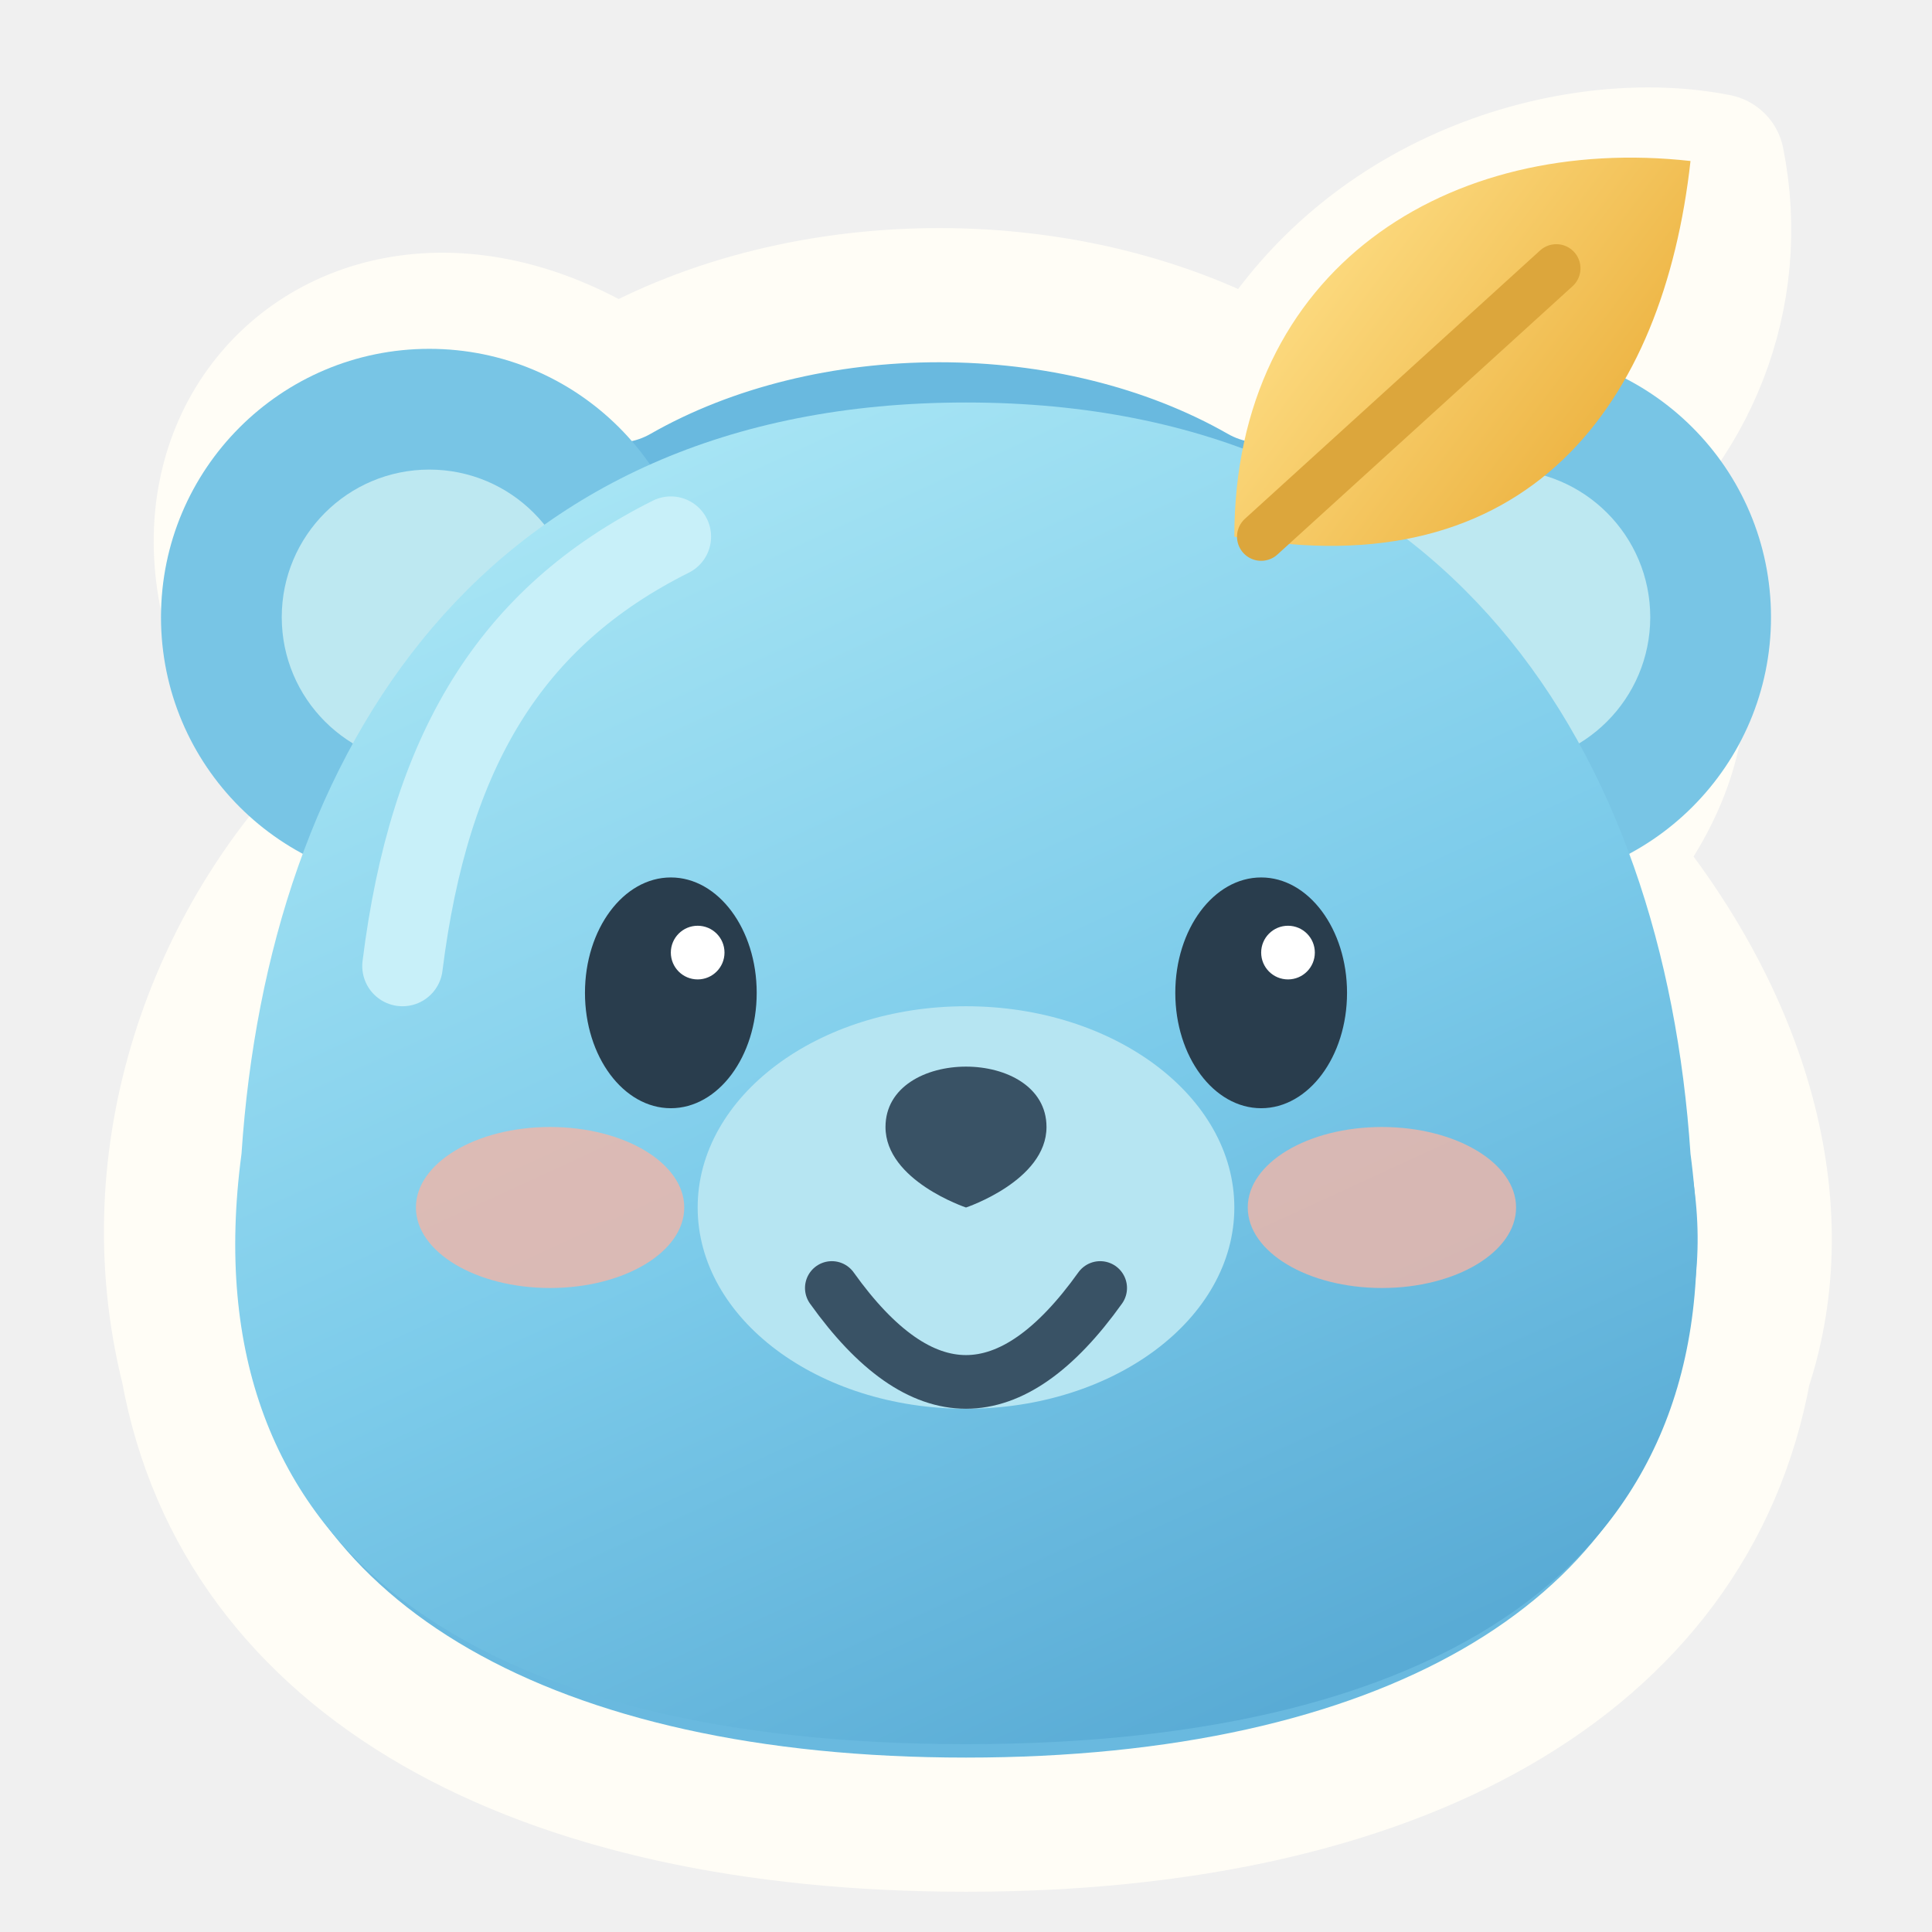
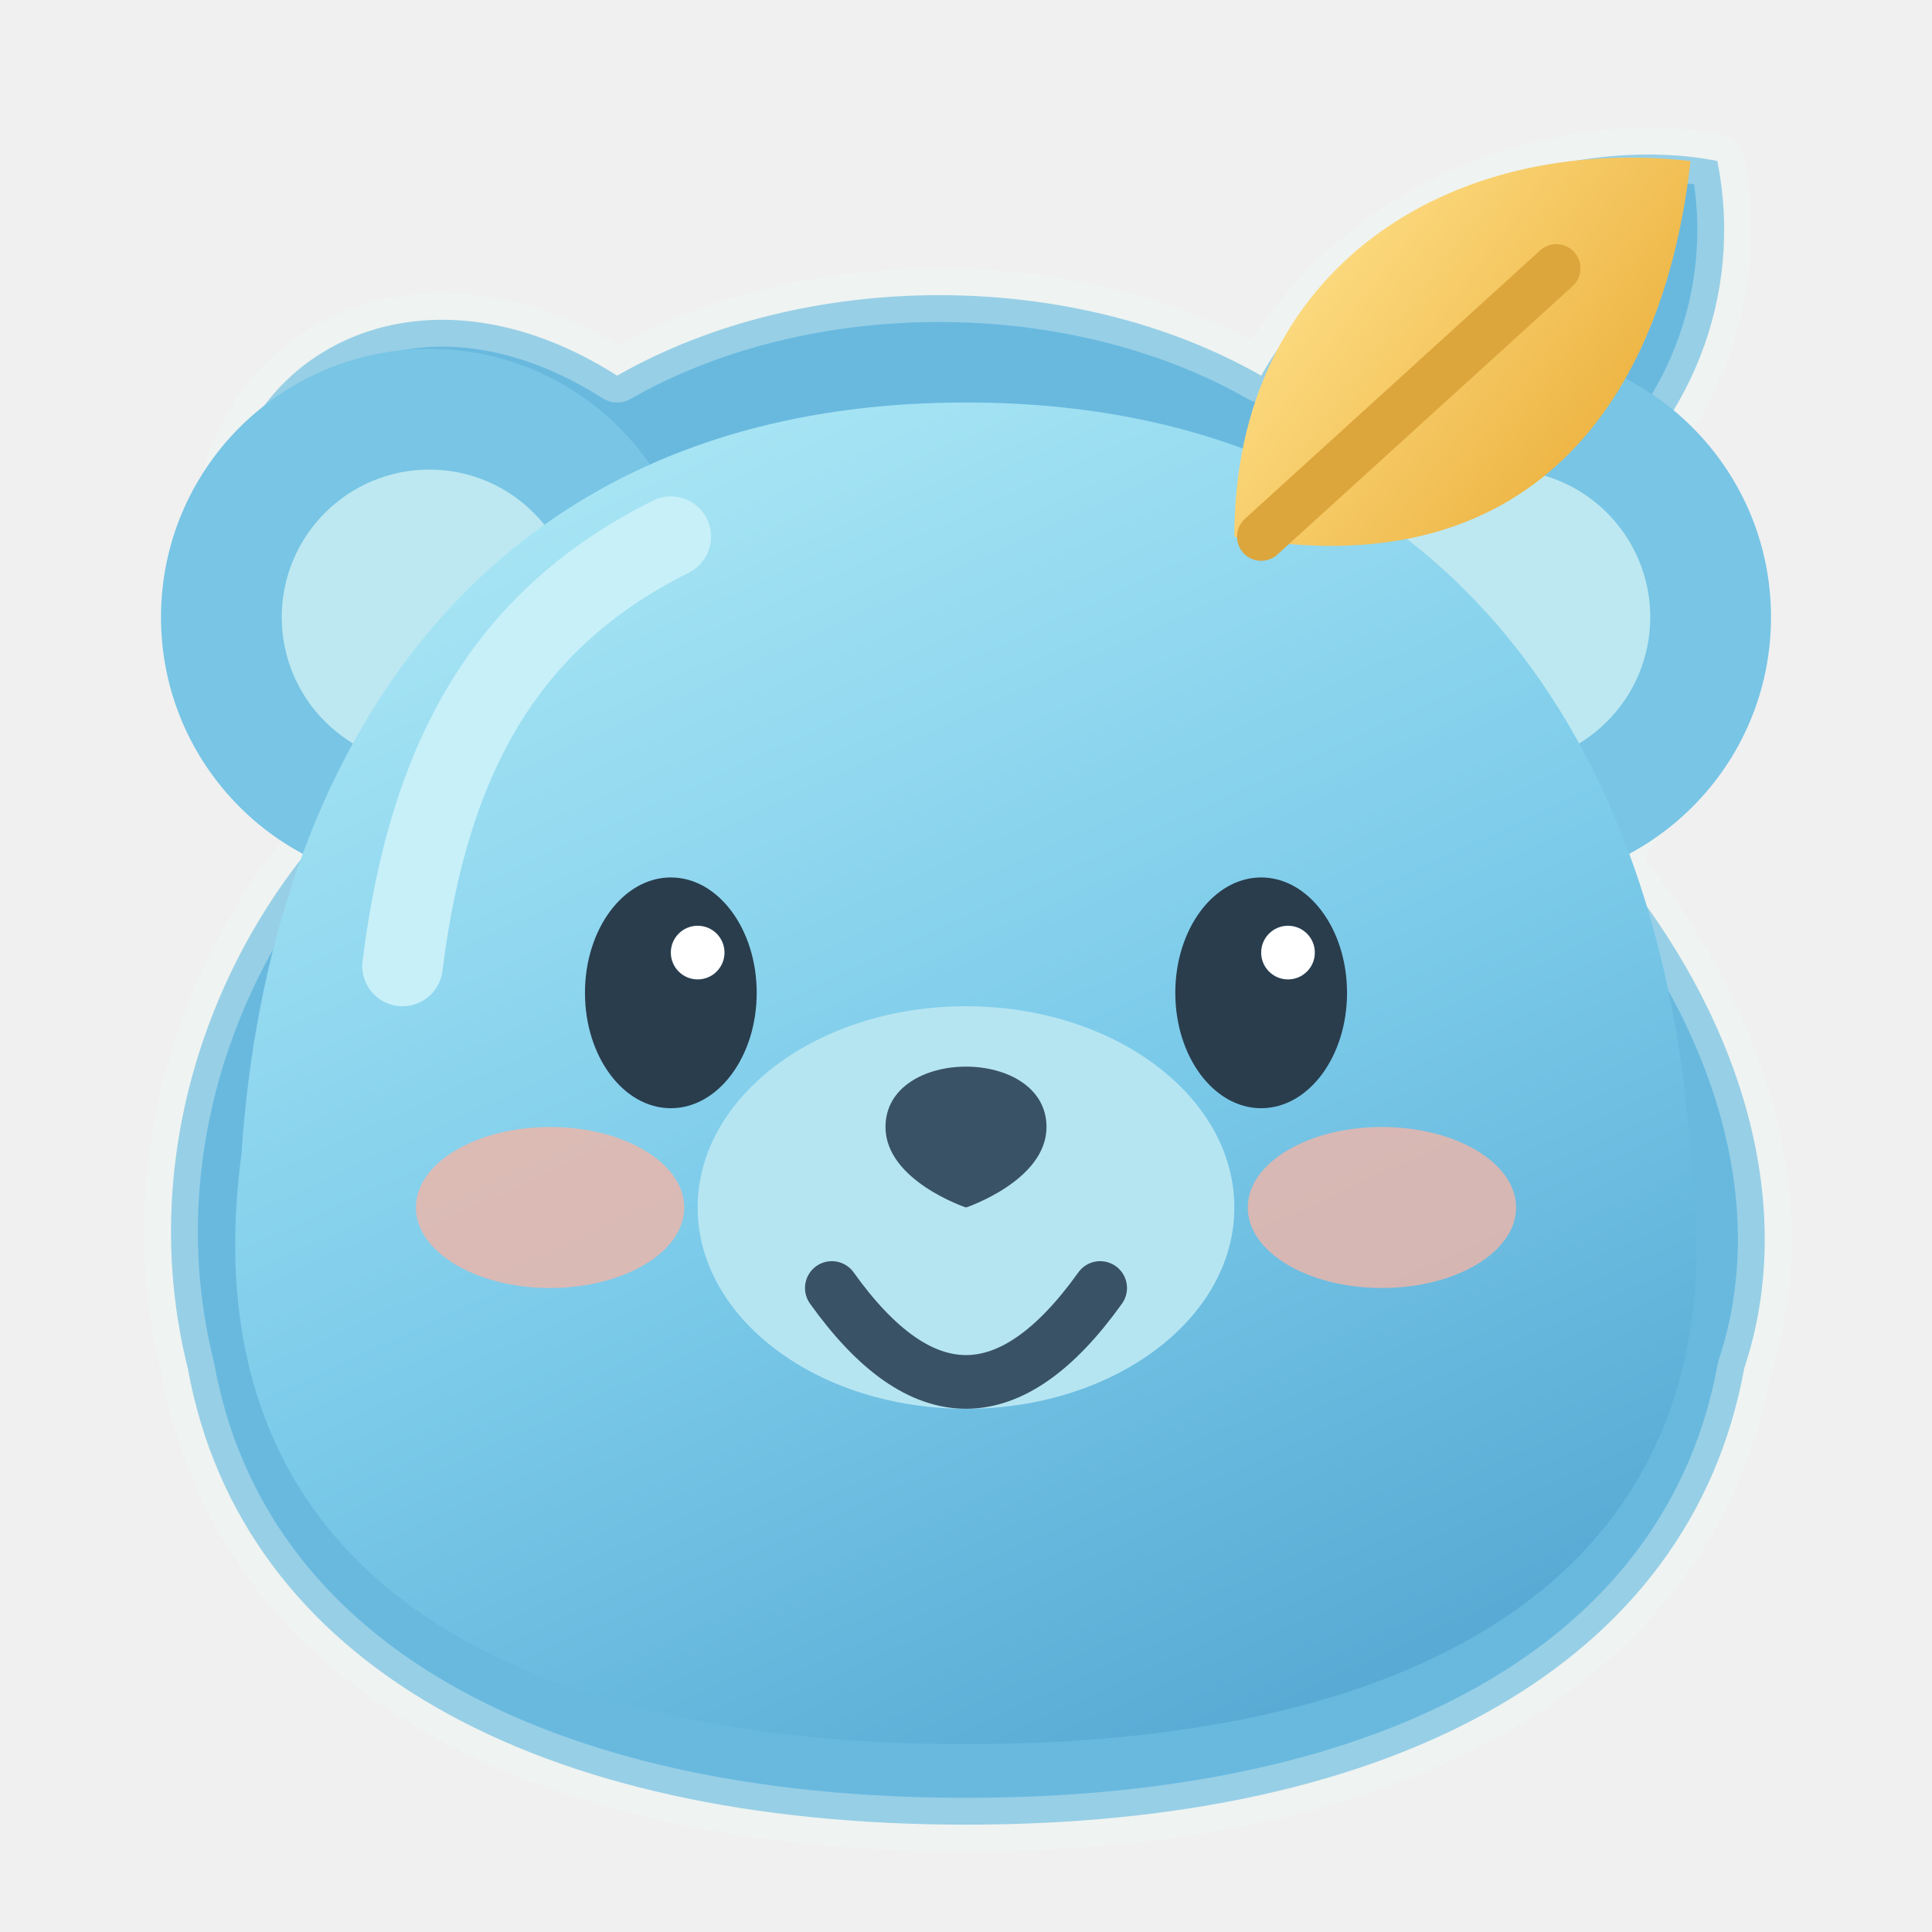
<svg xmlns="http://www.w3.org/2000/svg" width="72" height="72" viewBox="0 0 72 72" fill="none">
  <defs>
    <linearGradient id="fur" x1="22" y1="15" x2="45" y2="65" gradientUnits="userSpaceOnUse">
      <stop stop-color="#ABE7F5" />
      <stop offset=".55" stop-color="#7CCBEA" />
      <stop offset="1" stop-color="#59ABD5" />
    </linearGradient>
    <linearGradient id="leaf" x1="46" y1="10" x2="58" y2="19" gradientUnits="userSpaceOnUse">
      <stop stop-color="#FFE18A" />
      <stop offset="1" stop-color="#EDB443" />
    </linearGradient>
  </defs>
-   <path d="M13 30C2 19 12 7 23 14c7-4 17-4 24 0 4-7 12-9 17-8 1 5-1 10-5 13 4 3 5 8 1 13 5 6 7 13 5 19-2 11-13 17-29 17S9 62 7 51c-2-8 1-16 6-21Z" fill="#69B9DF" stroke="#FFFDF6" stroke-width="5" stroke-linejoin="round" />
+   <path d="M13 30C2 19 12 7 23 14c7-4 17-4 24 0 4-7 12-9 17-8 1 5-1 10-5 13 4 3 5 8 1 13 5 6 7 13 5 19-2 11-13 17-29 17S9 62 7 51c-2-8 1-16 6-21Z" fill="#69B9DF" stroke="#EFF8F2" stroke-opacity=".35" stroke-width="2" stroke-linejoin="round" />
  <circle cx="16" cy="23" r="10" fill="#78C5E5" />
  <circle cx="16" cy="23" r="5.5" fill="#BDE8F1" />
  <circle cx="56" cy="23" r="10" fill="#78C5E5" />
  <circle cx="56" cy="23" r="5.5" fill="#BDE8F1" />
  <path d="M36 15C18 15 10 28 9 43 7 58 18 65 36 65s29-7 27-22C62 28 54 15 36 15Z" fill="url(#fur)" />
  <path d="M15 36c1-8 4-13 10-16" stroke="#C8F0F9" stroke-width="3" stroke-linecap="round" />
  <path d="M46 20c0-10 8-15 17-14-1 9-6 16-17 14Z" fill="url(#leaf)" />
  <path d="m47 20 11-10" stroke="#DCA63C" stroke-width="1.8" stroke-linecap="round" />
  <ellipse cx="20.5" cy="45" rx="5" ry="3" fill="#F1B5A8" opacity=".8" />
  <ellipse cx="51.5" cy="45" rx="5" ry="3" fill="#F1B5A8" opacity=".8" />
  <ellipse cx="25" cy="37" rx="3.2" ry="4.3" fill="#293D4D" />
  <ellipse cx="47" cy="37" rx="3.2" ry="4.3" fill="#293D4D" />
  <circle cx="26" cy="35.5" r="1" fill="#FFF" />
  <circle cx="48" cy="35.5" r="1" fill="#FFF" />
  <ellipse cx="36" cy="45" rx="10" ry="7.5" fill="#B6E5F2" />
  <path d="M33 42c0-3 6-3 6 0 0 2-3 3-3 3s-3-1-3-3Z" fill="#395265" />
  <path d="M31 48q5 7 10 0" stroke="#395265" stroke-width="2" stroke-linecap="round" />
</svg>
